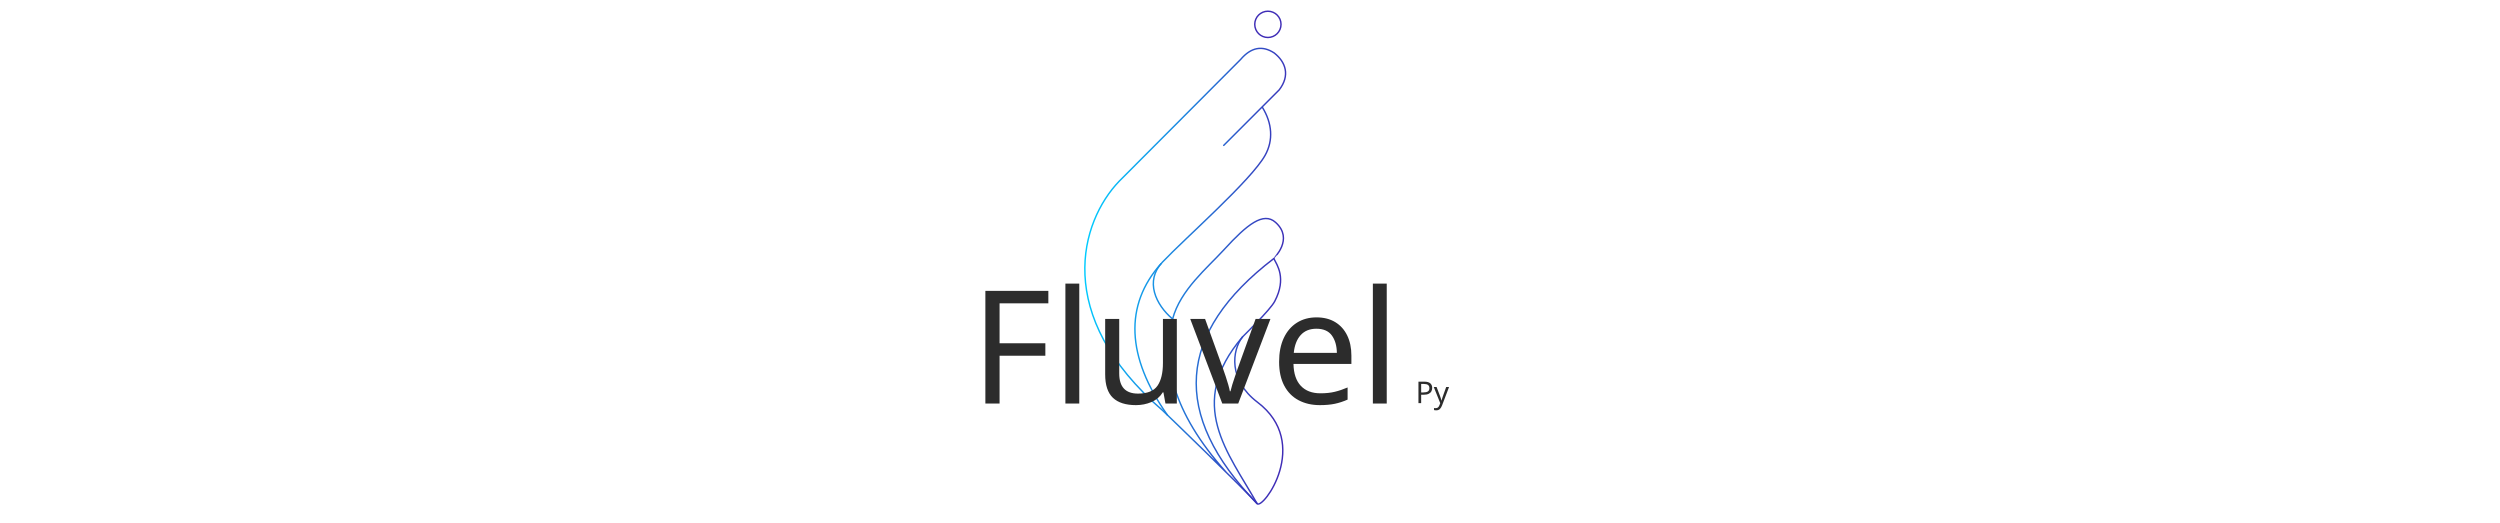
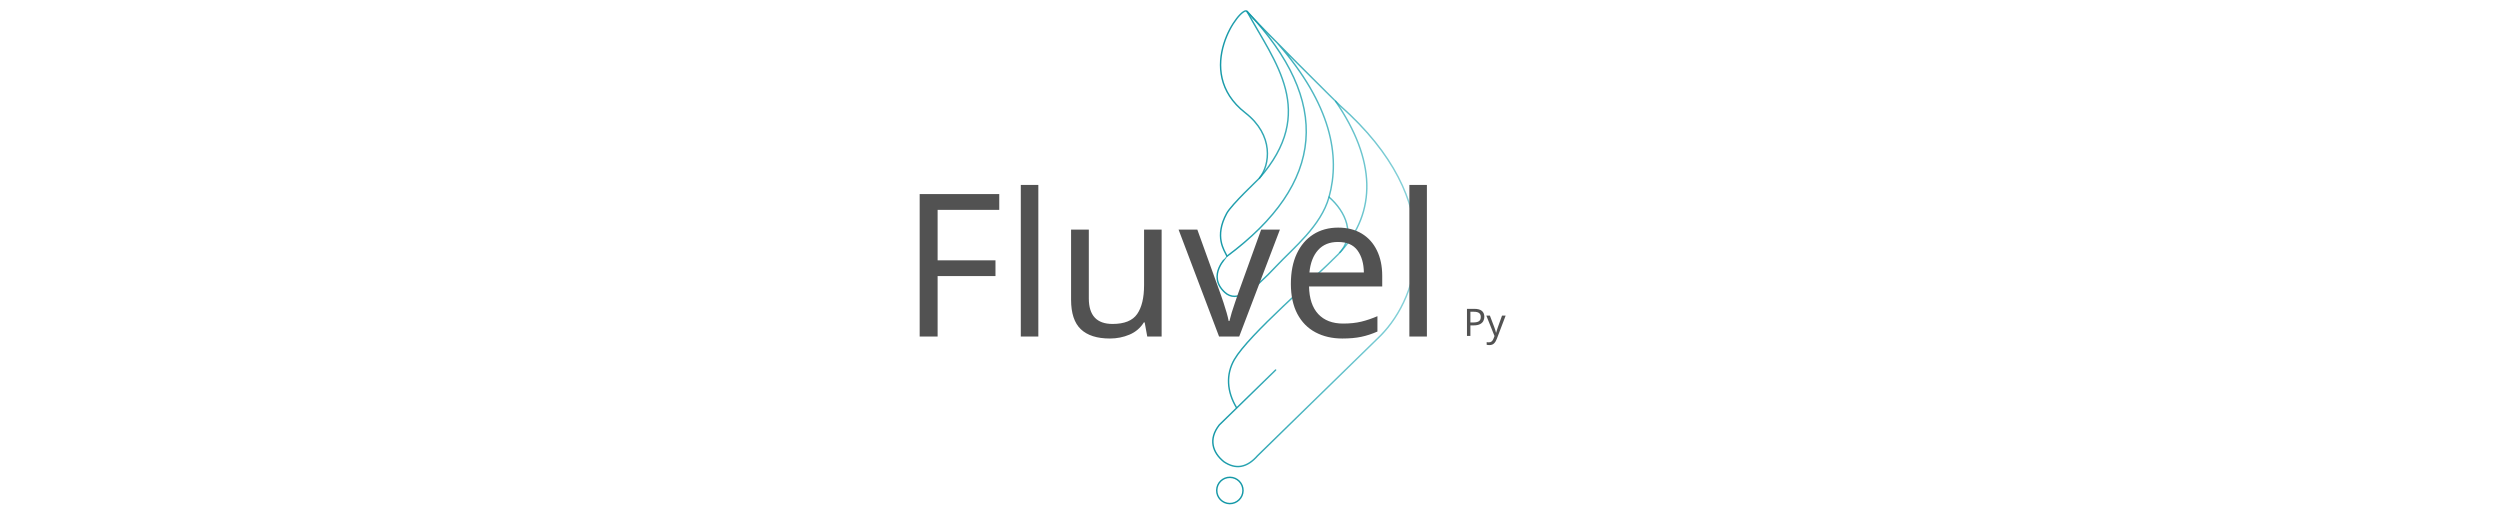
<svg xmlns="http://www.w3.org/2000/svg" xmlns:xlink="http://www.w3.org/1999/xlink" width="2450mm" height="512mm" viewBox="0 0 2450 512" version="1.1" id="svg1" xml:space="preserve">
  <defs id="defs1">
+     <linearGradient id="linearGradient15">
+       <stop style="stop-color:#1297a6;stop-opacity:0.992;" offset="0" id="stop16" />
+       <stop style="stop-color:#18a8b6;stop-opacity:0.502;" offset="1" id="stop17" />
+     </linearGradient>
    <linearGradient id="swatch15">
      <stop style="stop-color:#ffffff;stop-opacity:1;" offset="0" id="stop15" />
    </linearGradient>
-     <linearGradient id="linearGradient10">
-       <stop style="stop-color:#00ccff;stop-opacity:1;" offset="0" id="stop10" />
-       <stop style="stop-color:#3927b4;stop-opacity:0.976;" offset="1" id="stop13" />
-     </linearGradient>
-     <linearGradient xlink:href="#linearGradient10" id="linearGradient13" x1="1225.287" y1="265" x2="1058.996" y2="253.372" gradientUnits="userSpaceOnUse" />
-     <linearGradient xlink:href="#linearGradient10" id="linearGradient1" gradientUnits="userSpaceOnUse" x1="1225.287" y1="265" x2="1058.996" y2="253.372" />
-     <linearGradient xlink:href="#linearGradient10" id="linearGradient2" gradientUnits="userSpaceOnUse" x1="1225.287" y1="265" x2="1058.996" y2="253.372" />
-     <linearGradient xlink:href="#linearGradient10" id="linearGradient3" gradientUnits="userSpaceOnUse" x1="1225.287" y1="265" x2="1058.996" y2="253.372" />
-     <linearGradient xlink:href="#linearGradient10" id="linearGradient4" gradientUnits="userSpaceOnUse" x1="1225.287" y1="265" x2="1058.996" y2="253.372" />
-     <linearGradient xlink:href="#linearGradient10" id="linearGradient5" gradientUnits="userSpaceOnUse" x1="1225.287" y1="265" x2="1058.996" y2="253.372" />
-     <linearGradient xlink:href="#linearGradient10" id="linearGradient6" gradientUnits="userSpaceOnUse" x1="1225.287" y1="265" x2="1058.996" y2="253.372" />
+     <linearGradient xlink:href="#linearGradient15" id="linearGradient17" x1="1059.417" y1="259.245" x2="1224.865" y2="259.245" gradientUnits="userSpaceOnUse" />
  </defs>
  <g id="layer1">
-     <g id="g15" style="display:inline;stroke:url(#linearGradient13);stroke-width:1.2;stroke-linecap:round;stroke-dasharray:none;stroke-opacity:1" transform="matrix(-1.189029,0,0,-1.189029,2519.536,560.7438)">
-       <path style="fill:none;stroke:url(#linearGradient1);stroke-width:1.2;stroke-linecap:round;stroke-dasharray:none;stroke-opacity:1" d="m 1110.391,351.787 -45.742,45.767 c -9.159,11.893 -5.341,22.957 4.106,30.367 9.887,6.495 19.125,4.719 27.712,-5.328 l 100.128,-100.406 c 31.655,-32.979 55.391,-110.267 -35.888,-188.932 -1.051,-0.905 -68.536,-66.001 -77.815,-76.745 -4.697,-5.438 -45.04,49.725 -0.324,83.583 24.099,18.248 21.043,42.833 12.34,53.808 -0.641,0.808 -22.719,22.027 -26.553,29.361 -10.024,19.175 -1.763,30.156 0.761,35.246 0.119,0.24 -16.915,15.971 -1.444,29.814 9.967,8.919 23.335,-1.582 42.251,-22.27 14.014,-15.327 36.251,-33.38 42.601,-57.383 9.013,-34.066 0.778,-76.271 -43.996,-126.138" id="path3" />
-       <path style="fill:none;stroke:url(#linearGradient2);stroke-width:1.2;stroke-linecap:round;stroke-dasharray:none;stroke-opacity:1" d="m 1069.115,258.509 c 80.228,-61.376 85.038,-128.458 13.994,-201.748" id="path4" />
-       <path style="fill:none;stroke:url(#linearGradient3);stroke-width:1.2;stroke-linecap:round;stroke-dasharray:none;stroke-opacity:1" d="m 1094.907,193.902 c 47.239,-55.468 11.568,-95.429 -12.016,-137.392" id="path5" />
-       <path style="fill:none;stroke:url(#linearGradient4);stroke-width:1.2;stroke-linecap:round;stroke-dasharray:none;stroke-opacity:1" d="m 1152.523,208.67 c 13.827,11.646 23.164,31.298 8.398,46.862 -18.987,20.013 -73.115,67.394 -84.643,88.061 -6.897,12.364 -5.86,26.38 2.243,39.525" id="path6" />
-       <path style="fill:none;stroke:url(#linearGradient5);stroke-width:1.2;stroke-linecap:round;stroke-dasharray:none;stroke-opacity:1" d="m 1162.12,254.197 c 30.225,-33.952 28.584,-76.653 -5.246,-124.605" id="path7" />
-       <circle style="fill:none;fill-opacity:1;stroke:url(#linearGradient6);stroke-width:1.2;stroke-linecap:round;stroke-dasharray:none;stroke-opacity:1" id="path1" cx="975.258" cy="442.504" r="10.825" transform="translate(98.73495,9.024982)" />
+     <g id="g15" style="display:inline;stroke:url(#linearGradient17);stroke-width:1.2;stroke-linecap:round;stroke-dasharray:none;stroke-opacity:1" transform="matrix(1.188925,0.01567454,-0.01567454,1.188925,-64.55502,-73.01828)">
+       <path style="fill:none;stroke:url(#linearGradient17);stroke-width:1.2;stroke-linecap:round;stroke-dasharray:none;stroke-opacity:1" d="m 1110.391,351.787 -45.742,45.767 c -9.159,11.893 -5.341,22.957 4.106,30.367 9.887,6.495 19.125,4.719 27.712,-5.328 l 100.128,-100.406 c 31.655,-32.979 55.391,-110.267 -35.888,-188.932 -1.051,-0.905 -68.536,-66.001 -77.815,-76.745 -4.697,-5.438 -45.04,49.725 -0.324,83.583 24.099,18.248 21.043,42.833 12.34,53.808 -0.641,0.808 -22.719,22.027 -26.553,29.361 -10.024,19.175 -1.763,30.156 0.761,35.246 0.119,0.24 -16.915,15.971 -1.444,29.814 9.967,8.919 23.335,-1.582 42.251,-22.27 14.014,-15.327 36.251,-33.38 42.601,-57.383 9.013,-34.066 0.778,-76.271 -43.996,-126.138" id="path3" />
+       <path style="fill:none;stroke:url(#linearGradient17);stroke-width:1.2;stroke-linecap:round;stroke-dasharray:none;stroke-opacity:1" d="m 1069.115,258.509 c 80.228,-61.376 85.038,-128.458 13.994,-201.748" id="path4" />
+       <path style="fill:none;stroke:url(#linearGradient17);stroke-width:1.2;stroke-linecap:round;stroke-dasharray:none;stroke-opacity:1" d="m 1094.907,193.902 c 47.239,-55.468 11.568,-95.429 -12.016,-137.392" id="path5" />
+       <path style="fill:none;stroke:url(#linearGradient17);stroke-width:1.2;stroke-linecap:round;stroke-dasharray:none;stroke-opacity:1" d="m 1152.523,208.67 c 13.827,11.646 23.164,31.298 8.398,46.862 -18.987,20.013 -73.115,67.394 -84.643,88.061 -6.897,12.364 -5.86,26.38 2.243,39.525" id="path6" />
+       <path style="fill:none;stroke:url(#linearGradient17);stroke-width:1.2;stroke-linecap:round;stroke-dasharray:none;stroke-opacity:1" d="m 1162.12,254.197 c 30.225,-33.952 28.584,-76.653 -5.246,-124.605" id="path7" />
+       <circle style="fill:none;fill-opacity:1;stroke:url(#linearGradient17);stroke-width:1.2;stroke-linecap:round;stroke-dasharray:none;stroke-opacity:1" id="path1" cx="975.258" cy="442.504" r="10.825" transform="translate(98.73495,9.024982)" />
    </g>
-     <g id="g15-2" style="display:inline;fill:none;fill-opacity:1;stroke:#a1a1a1;stroke-width:1.2;stroke-linecap:round;stroke-dasharray:none;stroke-opacity:0.763" transform="matrix(0.9915949,0,0,0.9915949,177.4995,-532.4542)">
-       <path style="fill:none;fill-opacity:1;stroke:#a1a1a1;stroke-width:1.2;stroke-linecap:round;stroke-dasharray:none;stroke-opacity:0.763" d="m 1110.391,351.787 -45.742,45.767 c -9.159,11.893 -5.341,22.957 4.106,30.367 9.887,6.495 19.125,4.719 27.712,-5.328 l 100.128,-100.406 c 31.655,-32.979 55.391,-110.267 -35.888,-188.932 -1.051,-0.905 -68.536,-66.001 -77.815,-76.745 -4.697,-5.438 -45.04,49.725 -0.324,83.583 24.099,18.248 21.043,42.833 12.34,53.808 -0.641,0.808 -22.719,22.027 -26.553,29.361 -10.024,19.175 -1.763,30.156 0.761,35.246 0.119,0.24 -16.915,15.971 -1.444,29.814 9.967,8.919 23.335,-1.582 42.251,-22.27 14.014,-15.327 36.251,-33.38 42.601,-57.383 9.013,-34.066 0.778,-76.271 -43.996,-126.138" id="path3-4" />
-       <path style="fill:none;fill-opacity:1;stroke:#a1a1a1;stroke-width:1.2;stroke-linecap:round;stroke-dasharray:none;stroke-opacity:0.763" d="m 1069.115,258.509 c 80.228,-61.376 85.038,-128.458 13.994,-201.748" id="path4-5" />
-       <path style="fill:none;fill-opacity:1;stroke:#a1a1a1;stroke-width:1.2;stroke-linecap:round;stroke-dasharray:none;stroke-opacity:0.763" d="m 1094.907,193.902 c 47.239,-55.468 11.568,-95.429 -12.016,-137.392" id="path5-5" />
-       <path style="fill:none;fill-opacity:1;stroke:#a1a1a1;stroke-width:1.2;stroke-linecap:round;stroke-dasharray:none;stroke-opacity:0.763" d="m 1152.523,208.67 c 13.827,11.646 23.164,31.298 8.398,46.862 -18.987,20.013 -73.115,67.394 -84.643,88.061 -6.897,12.364 -5.86,26.38 2.243,39.525" id="path6-1" />
-       <path style="fill:none;fill-opacity:1;stroke:#a1a1a1;stroke-width:1.2;stroke-linecap:round;stroke-dasharray:none;stroke-opacity:0.763" d="m 1162.12,254.197 c 30.225,-33.952 28.584,-76.653 -5.246,-124.605" id="path7-7" />
-       <circle style="fill:none;fill-opacity:1;stroke:#a1a1a1;stroke-width:1.2;stroke-linecap:round;stroke-dasharray:none;stroke-opacity:0.763" id="path1-1" cx="975.258" cy="442.504" r="10.825" transform="translate(98.73495,9.024982)" />
-     </g>
-     <g id="g12" style="stroke:none;stroke-width:0.9;stroke-dasharray:none;stroke-opacity:1" transform="matrix(1.189029,0,0,1.189029,-66.39651,63.39327)">
-       <text xml:space="preserve" style="font-size:130.09px;font-family:'Noto Sans JP';-inkscape-font-specification:'Noto Sans JP';text-align:start;writing-mode:lr-tb;direction:ltr;text-anchor:start;display:inline;fill:#2c2c2c;fill-opacity:1;stroke:none;stroke-width:0.9;stroke-linecap:square;stroke-dasharray:none;stroke-opacity:1" x="855.363" y="279.298" id="text17">
-         <tspan id="tspan17" style="fill:#2c2c2c;fill-opacity:1;stroke:none;stroke-width:0.9;stroke-dasharray:none;stroke-opacity:1" x="855.363" y="279.298">Fluvel</tspan>
+     <g id="g12" style="stroke:none;stroke-width:0.9;stroke-dasharray:none;stroke-opacity:1;fill:#525252;fill-opacity:1" transform="matrix(1.502633,0,0,1.502633,-402.9891,-89.88557)">
+       <text xml:space="preserve" style="font-size:130.09px;font-family:'Noto Sans JP';-inkscape-font-specification:'Noto Sans JP';text-align:start;writing-mode:lr-tb;direction:ltr;text-anchor:start;display:inline;fill:#525252;fill-opacity:1;stroke:none;stroke-width:0.9;stroke-linecap:square;stroke-dasharray:none;stroke-opacity:1" x="855.363" y="279.298" id="text17">
+         <tspan id="tspan17" style="fill:#525252;fill-opacity:1;stroke:none;stroke-width:0.9;stroke-dasharray:none;stroke-opacity:1" x="855.363" y="279.298">Fluvel</tspan>
      </text>
-       <text xml:space="preserve" style="font-size:24.778px;font-family:'Noto Sans JP';-inkscape-font-specification:'Noto Sans JP';text-align:start;writing-mode:lr-tb;direction:ltr;text-anchor:start;fill:#2c2c2c;fill-opacity:1;stroke:none;stroke-width:0.2;stroke-linecap:square;stroke-dasharray:none;stroke-opacity:1" x="1222.522" y="278.925" id="text18">
-         <tspan id="tspan18" style="stroke:none;stroke-width:0.2;stroke-dasharray:none;stroke-opacity:1" x="1222.522" y="278.925">Py</tspan>
+       <text xml:space="preserve" style="font-size:24.778px;font-family:'Noto Sans JP';-inkscape-font-specification:'Noto Sans JP';text-align:start;writing-mode:lr-tb;direction:ltr;text-anchor:start;fill:#525252;fill-opacity:1;stroke:none;stroke-width:0.2;stroke-linecap:square;stroke-dasharray:none;stroke-opacity:1" x="1222.522" y="278.925" id="text18">
+         <tspan id="tspan18" style="stroke:none;stroke-width:0.2;stroke-dasharray:none;stroke-opacity:1;fill:#525252;fill-opacity:1" x="1222.522" y="278.925">Py</tspan>
      </text>
    </g>
  </g>
</svg>
